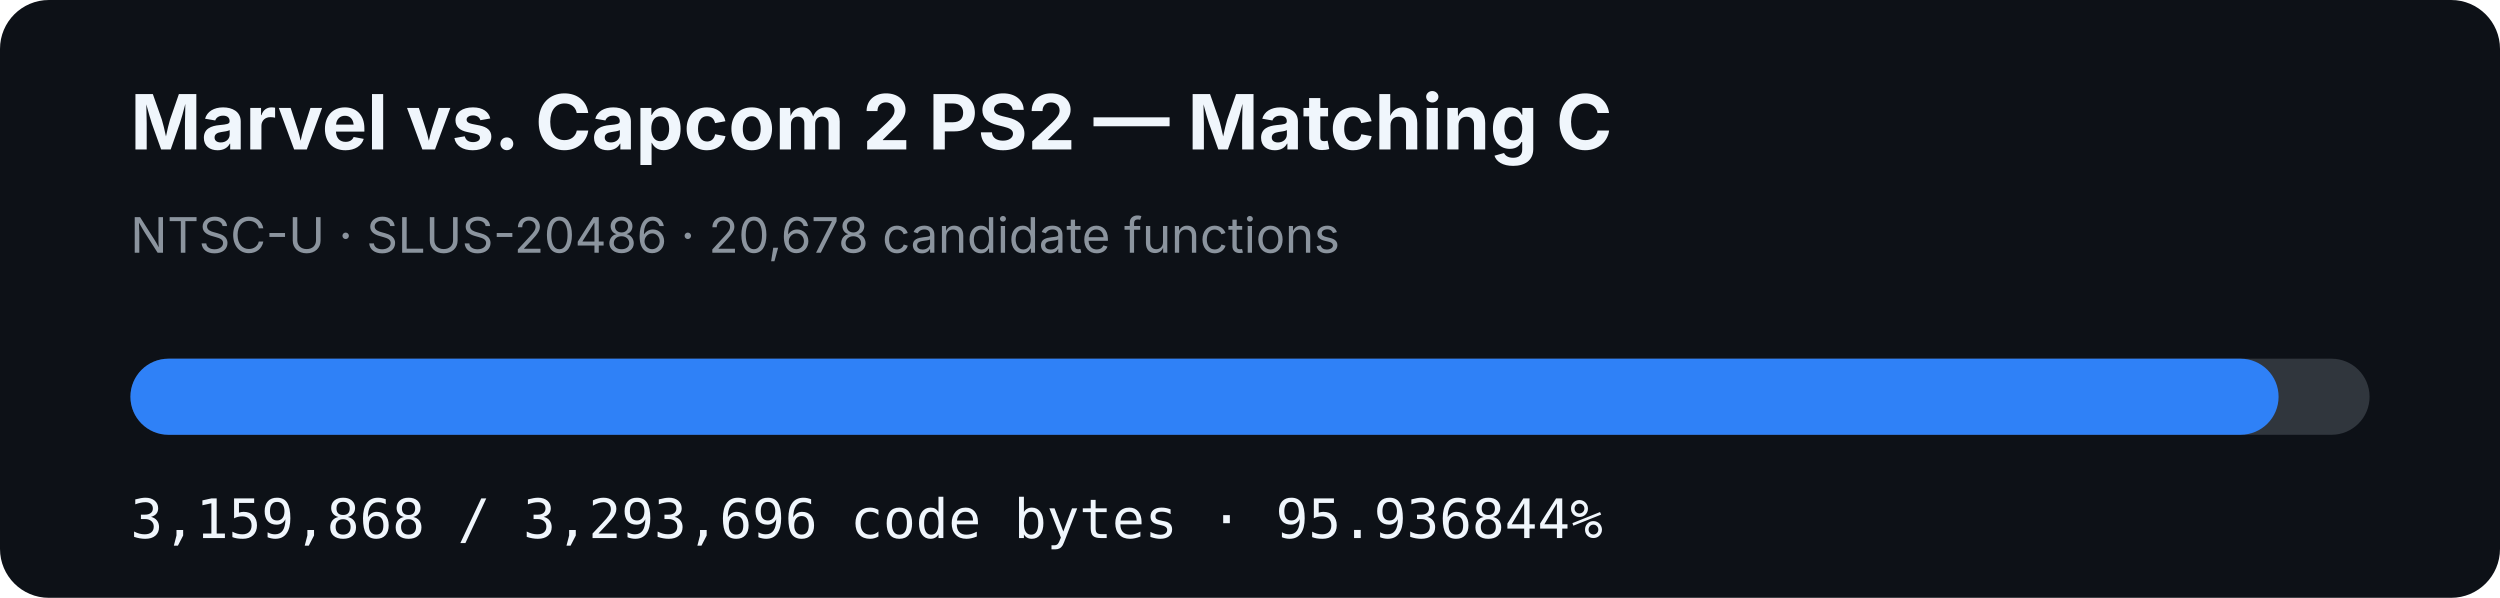
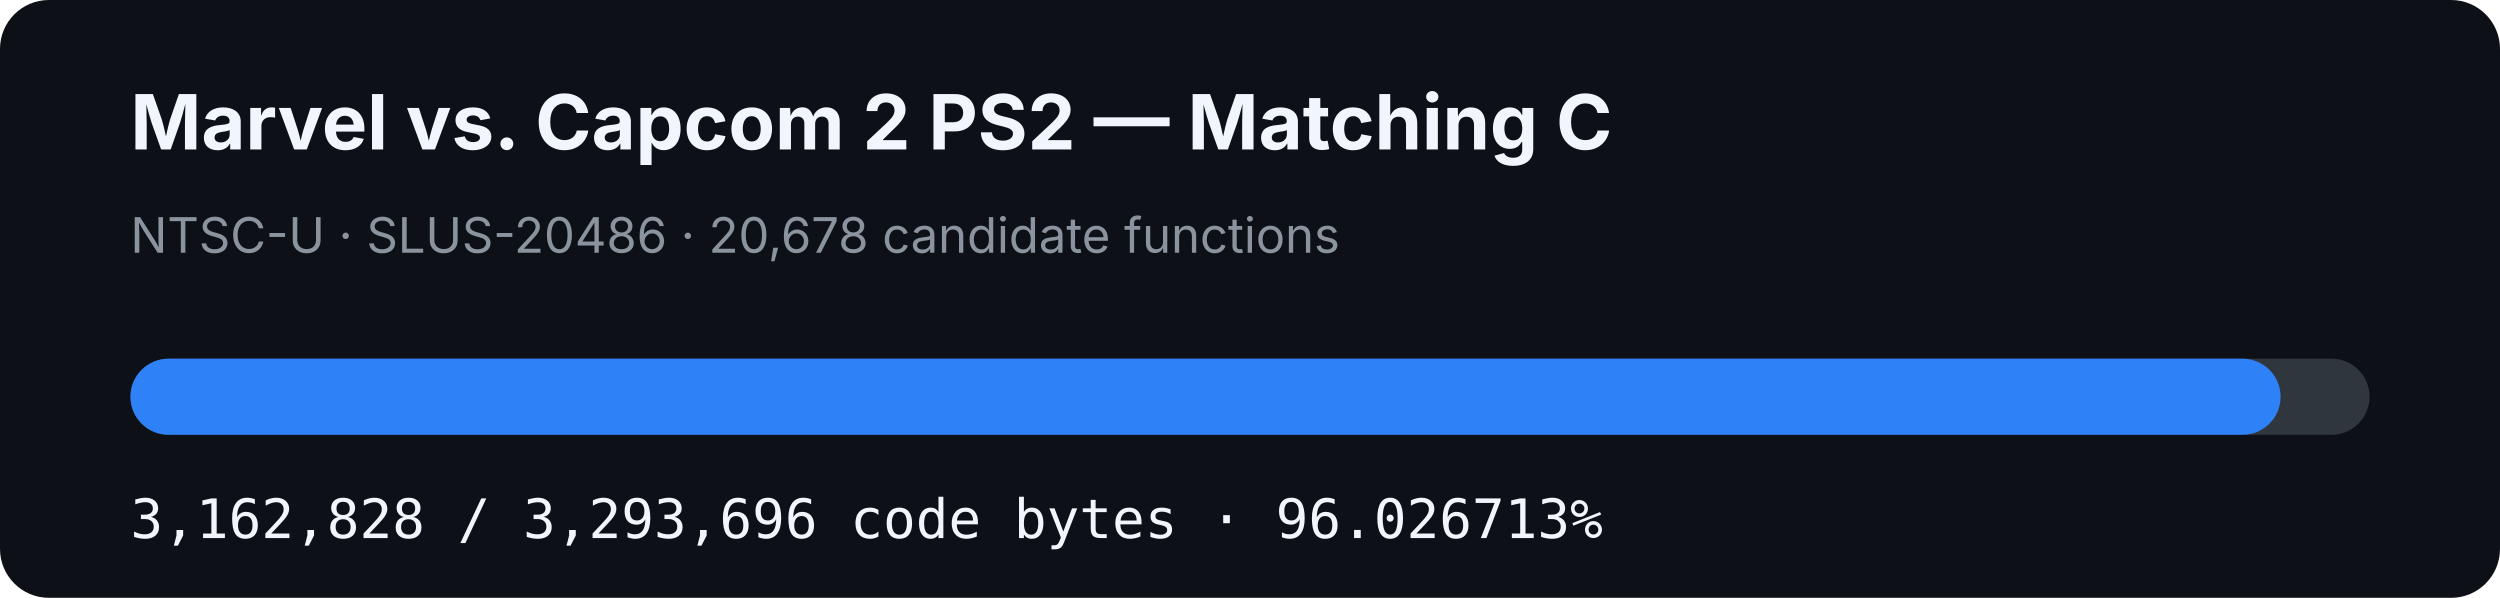
- <svg xmlns="http://www.w3.org/2000/svg" width="920" height="220" viewBox="0 0 920 220" role="img" aria-label="MVC2 PS2 matching C progress: 95.936844%">
+ <svg xmlns="http://www.w3.org/2000/svg" width="920" height="220" viewBox="0 0 920 220" role="img" aria-label="MVC2 PS2 matching C progress: 96.026713%">
  <rect width="920" height="220" rx="18" fill="#0d1117" />
  <text x="48" y="55" fill="#f0f6fc" font-family="-apple-system,BlinkMacSystemFont,Segoe UI,sans-serif" font-size="28" font-weight="700">Marvel vs. Capcom 2 PS2 — Matching C</text>
  <text x="48" y="93" fill="#8b949e" font-family="-apple-system,BlinkMacSystemFont,Segoe UI,sans-serif" font-size="18">NTSC-U · SLUS-20486 · 20,678 candidate functions</text>
  <rect x="48" y="132" width="824" height="28" rx="14" fill="#30363d" />
-   <rect x="48" y="132" width="790.52" height="28" rx="14" fill="#2f81f7" />
-   <text x="48" y="198" fill="#f0f6fc" font-family="ui-monospace,SFMono-Regular,Menlo,monospace" font-size="20">3,159,868 / 3,293,696 code bytes · 95.936844%</text>
+   <rect x="48" y="132" width="791.26" height="28" rx="14" fill="#2f81f7" />
+   <text x="48" y="198" fill="#f0f6fc" font-family="ui-monospace,SFMono-Regular,Menlo,monospace" font-size="20">3,162,828 / 3,293,696 code bytes · 96.026713%</text>
</svg>
